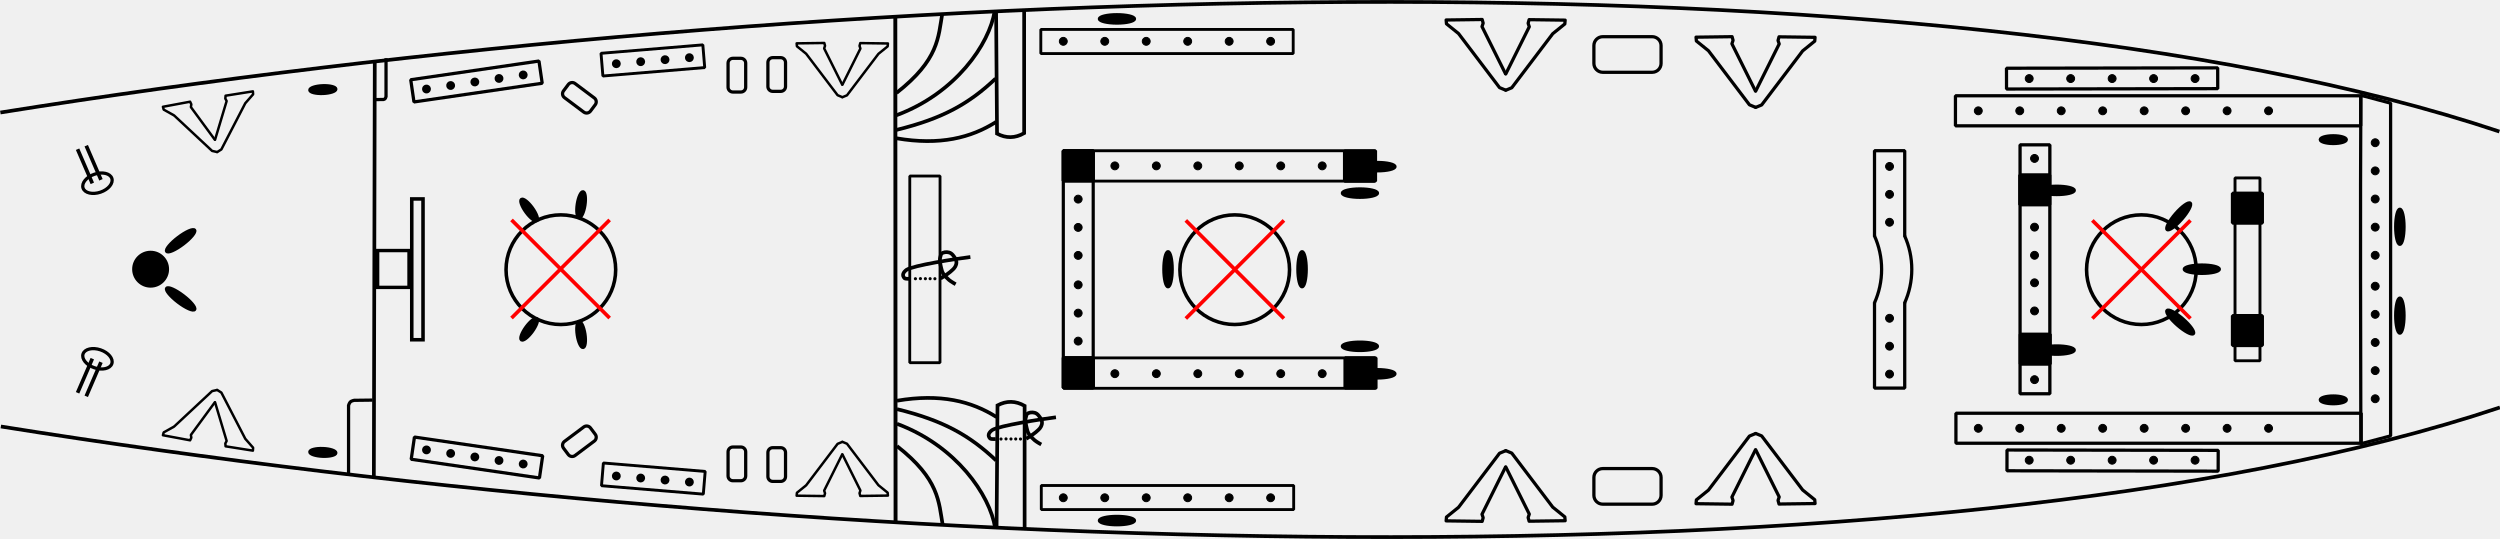
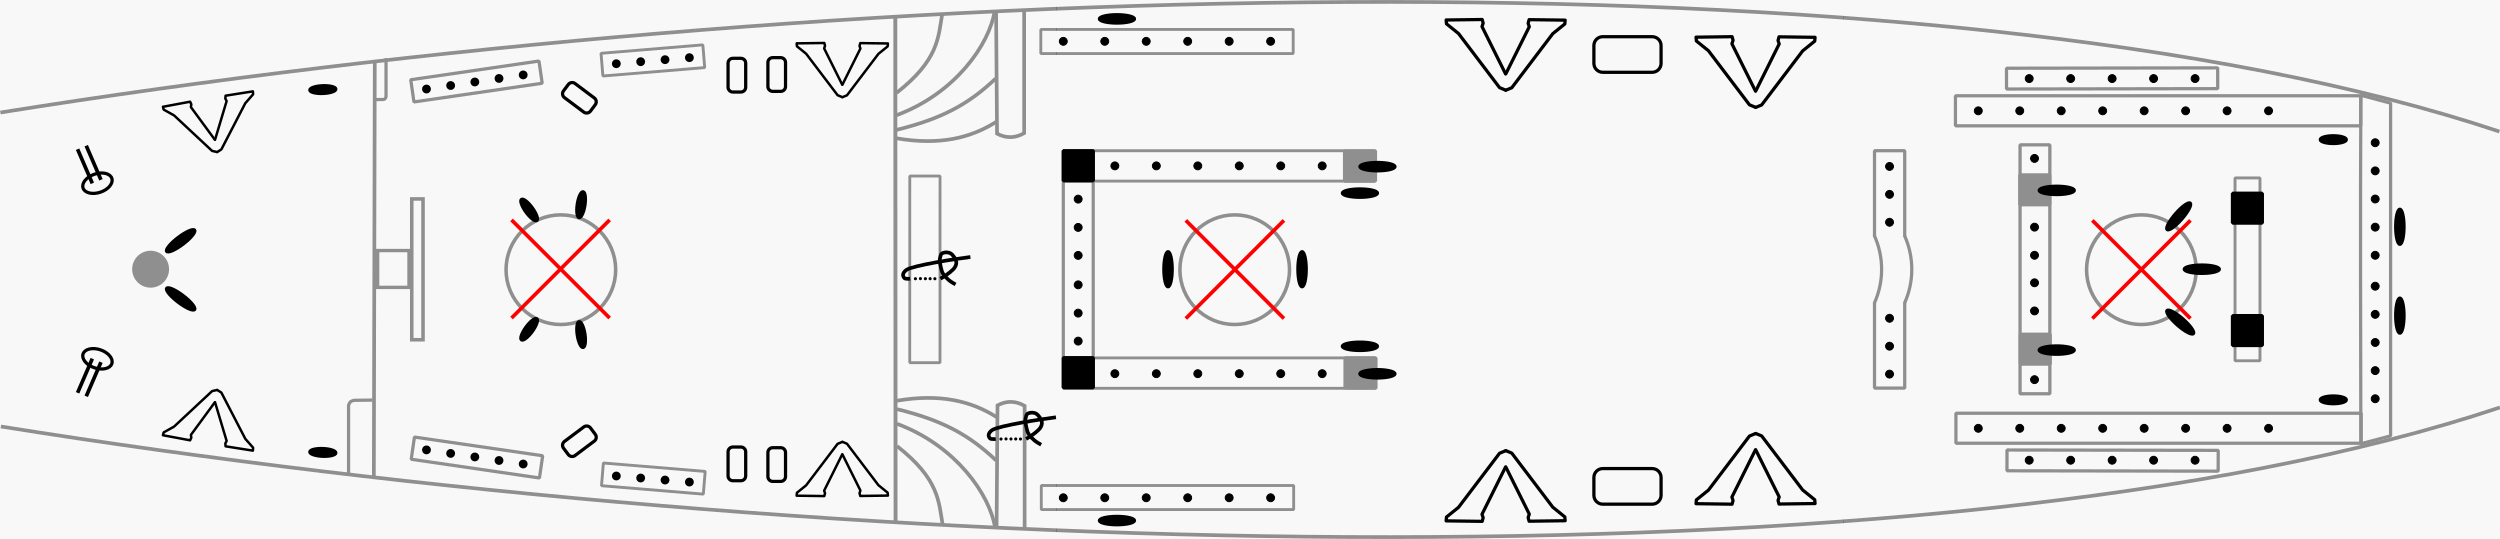
<svg xmlns="http://www.w3.org/2000/svg" xmlns:ns2="https://github.com/jolaf/rigging" xmlns:xlink="http://www.w3.org/1999/xlink" id="schemeImage" height="145.48" version="1.1" viewBox="0 0 675.218 145.48">
  <style type="text/css">/* */
.deckMask {
	fill: white;
	opacity: 0.75;
}
.mastMask {
	stroke: red;
	stroke-width: 1px;
}
.rightAnswer {
	filter: url(#filterRightAnswer);
}
.wrongAnswer {
	filter: url(#filterWrongAnswer);
}
.highlight {
	filter: url(#filterHighlight);
}
/* */</style>
  <defs>
    <filter id="filterRightAnswer" x="-50" y="-50" width="100" height="100">
      <feFlood flood-color="rgb(0,128,0)" result="flood" />
      <feComposite in="flood" in2="SourceGraphic" operator="in" result="mask" />
      <feMorphology in="mask" operator="dilate" radius="4" result="dilated" stdDeviation="6.6" />
      <feGaussianBlur in="dilated" radius="6" result="blurred" stdDeviation="3.3" />
      <feMerge>
        <feMergeNode in="blurred" />
        <feMergeNode in="SourceGraphic" />
      </feMerge>
    </filter>
    <filter id="filterWrongAnswer" x="-500" y="-500" width="1e3" height="1e3">
      <feFlood flood-color="rgb(255,0,0)" result="flood" />
      <feComposite in="flood" in2="SourceGraphic" operator="in" result="mask" />
      <feMorphology in="mask" operator="dilate" radius="4" result="dilated" stdDeviation="6.6" />
      <feGaussianBlur in="dilated" radius="6" result="blurred" stdDeviation="3.3" />
      <feMerge>
        <feMergeNode in="blurred" />
        <feMergeNode in="SourceGraphic" />
      </feMerge>
    </filter>
    <filter id="filterHighlight" x="-500" y="-500" width="1e3" height="1e3">
      <feFlood flood-color="rgb(255,204,0)" result="flood" />
      <feComposite in="flood" in2="SourceGraphic" operator="in" result="mask" />
      <feMorphology in="mask" operator="dilate" radius="4" result="dilated" stdDeviation="6.6" />
      <feGaussianBlur in="dilated" radius="6" result="blurred" stdDeviation="3.3" />
      <feMerge>
        <feMergeNode in="blurred" />
        <feMergeNode in="SourceGraphic" />
      </feMerge>
    </filter>
  </defs>
  <g id="drawing" transform="translate(-36.919 -367.63)">
    <path d="m137.89 496.36 0.249-112.22" style="fill:none;stroke-width:1px;stroke:#000" />
    <path d="m278.8 508.34-0.07-136.42" style="fill:none;stroke-width:1.056px;stroke:#000" />
    <path d="m682.59 395.49-8.036-2.125c-0.162 31.116-0.062 65.644 0 94.118l8.036-2.125v-89.868z" style="fill:none;stroke-miterlimit:0;stroke-width:.88;stroke:#000" />
    <path d="m141.18 383.35v10.38c-0.175 0.713-0.438 0.672-0.685 0.766l-2.225 0.035" style="fill:none;stroke-width:.88;stroke:#000" />
    <ellipse transform="translate(36.919 367.63)" cx="40.678" cy="72.707" rx="4.495" ry="4.495" style="fill-rule:evenodd;stroke-miterlimit:.3;stroke-width:.98;stroke:#000" />
    <rect x="138.91" y="435.3" width="8.482" height="9.949" style="fill-opacity:0;stroke-width:.921;stroke:#000" />
    <rect x="148.13" y="421.36" width="3.041" height="38.031" style="fill-opacity:0;stroke-width:.961;stroke:#000" />
    <path d="m290.81 415.17h-8.168c-4e-3 16.806-7e-3 33.613-0.011 50.419h8.168c4e-3 -16.806 7e-3 -33.613 0.011-50.419z" style="fill:none;stroke-miterlimit:0;stroke-width:.767;stroke:#000" />
    <path d="m332.18 472.39h-8.075v-64.019h8.075v64.019z" style="fill:none;stroke-miterlimit:0;stroke-width:.86;stroke:#000" />
    <path d="m543.2 431.44v-23.112h8.158v23.15" style="fill:none;stroke-miterlimit:0;stroke-width:.882;stroke:#000" />
    <path d="m551.29 431.23c1.304 2.876 1.979 5.997 1.979 9.164 0 3.167-0.675 6.288-1.979 9.164" style="fill:none;stroke-linejoin:round;stroke-miterlimit:0;stroke-width:.88;stroke:#000" />
    <g transform="matrix(1 0 0 -1 -1.333e-5 880.78)">
      <path d="m543.2 431.44v-23.112h8.158v23.15" style="fill:none;stroke-miterlimit:0;stroke-width:.882;stroke:#000" />
      <path d="m543.14 431.23c1.304 2.876 1.979 5.997 1.979 9.164 0 3.167-0.675 6.288-1.979 9.164" style="fill:none;stroke-linejoin:round;stroke-miterlimit:0;stroke-width:.88;stroke:#000" />
    </g>
    <rect transform="translate(3.5989e-6 4.8546e-5)" x="582.51" y="406.75" width="8.047" height="67.236" style="fill:none;stroke-miterlimit:0;stroke-width:.888;stroke:#000" />
    <circle transform="translate(36.919 367.63)" cx="578.36" cy="72.838" r="14.805" style="fill:none;stroke-miterlimit:0;stroke-width:.962;stroke:#000" />
    <rect transform="translate(36.919 367.63)" x="603.65" y="48.055" width="6.742" height="49.382" style="fill:none;stroke-miterlimit:0;stroke-width:.79;stroke:#000" />
    <path d="m131.06 495.74v-18.614c0.389-1.278 0.973-1.205 1.523-1.374l4.95-0.062" style="fill:none;stroke-width:.88;stroke:#000" />
    <circle cx="370.4" cy="440.47" r="14.805" style="fill:none;stroke-miterlimit:0;stroke-width:.962;stroke:#000" />
    <circle cx="188.4" cy="440.47" r="14.805" style="fill:none;stroke-miterlimit:0;stroke-width:.962;stroke:#000" />
    <g id="portDrawing">
      <path d="m37.019 398.02c222.98-35.656 522.98-45.656 674.96 5.143" style="fill:none;stroke-width:1px;stroke:#000" />
      <path d="m305.95 370.64 0.253 33.082c2.441 1.306 4.882 1.261 7.324-0.126v-33.335" style="fill:none;stroke-width:1px;stroke:#000" />
      <path d="m279.05 392.73c11.483-8.995 11.262-15.064 12.374-21.466" style="fill:none;stroke-width:1px;stroke:#000" />
      <path d="m279.05 398.75c16.006-5.946 25.097-19.221 26.516-28.111" style="fill:none;stroke-width:1px;stroke:#000" />
      <path d="m279.05 402.71c12.562-3.067 19.688-7.145 26.769-13.858" style="fill:none;stroke-width:1px;stroke:#000" />
      <path d="m279.05 404.98c11.722 2.006 20.149-0.133 26.895-4.419" style="fill:none;stroke-width:1px;stroke:#000" />
      <rect x="565.06" y="393.5" width="109.46" height="8.108" style="fill:none;stroke-miterlimit:0;stroke-width:.88;stroke:#000" />
      <rect transform="matrix(1 -.0017331 .0020791 1 0 0)" x="578.04" y="387.06" width="57.042" height="5.615" style="fill:none;stroke-linecap:round;stroke-miterlimit:0;stroke-width:.88;stroke:#000" />
      <rect x="324.1" y="408.34" width="84.366" height="8.21" style="fill:none;stroke-miterlimit:0;stroke-width:.777;stroke:#000" />
      <rect x="318.03" y="375.58" width="68.166" height="6.51" style="fill:none;stroke-miterlimit:0;stroke-width:.777;stroke:#000" />
      <rect transform="rotate(-4.7351)" x="167.03" y="397.17" width="27.593" height="6.154" style="fill:none;stroke-miterlimit:0;stroke-width:.787;stroke:#000" />
      <rect transform="rotate(-8.2973)" x="90.144" y="406.43" width="35" height="6.061" style="fill:none;stroke-miterlimit:0;stroke-width:.88;stroke:#000" />
      <rect x="582.48" y="414.9" width="8.012" height="8.012" style="fill-rule:evenodd;stroke-miterlimit:0;stroke-width:.937;stroke:#000" />
      <rect x="400.07" y="408.43" width="8.109" height="8.109" style="fill-rule:evenodd;stroke-miterlimit:0;stroke-width:.88;stroke:#000" />
    </g>
    <use id="starboardDrawing" transform="matrix(1 0 0 -1 .12944 880.84)" width="100%" height="100%" xlink:href="#portDrawing" />
  </g>
-   <g style="display:none">
-     <g id="deckMasks" style="opacity:.75">
-       <rect class="deckMask" x="497.98" y="-.008" width="177.48" height="145.84" style="fill:#fff;opacity:.75" ns2:deck="fore" />
-       <rect class="deckMask" x="285.32" y="-.008" width="212.66" height="145.84" style="fill:#fff;opacity:.75" ns2:deck="main" />
-       <rect class="deckMask" x="0" y="-.008" width="285.32" height="145.84" style="fill:#fff;opacity:.75" ns2:deck="stern" />
-     </g>
+   <g id="deckMasks" style="opacity:.75">
+     <rect class="deckMask" x="497.98" y="-.008" width="177.48" height="145.84" style="fill:#fff;opacity:.75" ns2:deck="fore" />
+     <rect class="deckMask" x="285.32" y="-.008" width="212.66" height="145.84" style="fill:#fff;opacity:.75" ns2:deck="main" />
+     <rect class="deckMask" x="0" y="-.008" width="285.32" height="145.84" style="fill:#fff;opacity:.75" ns2:deck="stern" />
  </g>
  <g id="mastMasks" transform="translate(2.1603)">
    <g class="mastMask" transform="rotate(-45 576.86 75.13)" style="stroke-width:1px;stroke:#f00" ns2:mast="fore">
      <path d="m578.06 54.263v37.477z" />
      <path d="m596.8 73.001h-37.477z" />
    </g>
    <g class="mastMask" transform="rotate(-45 454.44 370.68)" style="stroke-width:1px;stroke:#f00" ns2:mast="main">
      <path d="m578.06 54.263v37.477z" />
      <path d="m596.8 73.001h-37.477z" />
    </g>
    <g class="mastMask" transform="rotate(-45 363.23 590.45)" style="stroke:#f00" ns2:mast="mizzen">
      <path d="m578.06 54.263v37.477z" />
      <path d="m596.8 73.001h-37.477z" />
    </g>
  </g>
  <g id="points" transform="translate(.020296 -7.1416e-6)">
    <g ns2:deck="fore" ns2:rail="behindFront" ns2:side="port">
      <ellipse transform="translate(-36.94 -367.63)" cx="685.09" cy="428.88" rx="1.126" ry="4.735" style="fill-rule:evenodd;stroke-linecap:round;stroke-linejoin:round;stroke-width:.88;stroke:#000" />
    </g>
    <g ns2:deck="fore" ns2:rail="frontRail" ns2:side="port">
      <circle transform="translate(-36.94 -367.63)" cx="678.43" cy="406.18" r="1.067" style="fill-rule:evenodd;stroke-miterlimit:2.9;stroke-width:.266;stroke:#000" />
      <circle transform="translate(-36.94 -367.63)" cx="678.43" cy="413.78" r="1.067" style="fill-rule:evenodd;stroke-miterlimit:2.9;stroke-width:.266;stroke:#000" />
      <circle transform="translate(-36.94 -367.63)" cx="678.43" cy="421.38" r="1.067" style="fill-rule:evenodd;stroke-miterlimit:2.9;stroke-width:.266;stroke:#000" />
      <circle transform="translate(-36.94 -367.63)" cx="678.43" cy="428.98" r="1.067" style="fill-rule:evenodd;stroke-miterlimit:2.9;stroke-width:.266;stroke:#000" />
      <circle transform="translate(-36.94 -367.63)" cx="678.43" cy="436.58" r="1.067" style="fill-rule:evenodd;stroke-miterlimit:2.9;stroke-width:.266;stroke:#000" />
    </g>
    <g transform="translate(0,-2)" ns2:deck="fore" ns2:rail="atMastSide" ns2:side="port">
      <ellipse transform="rotate(41.161 471.07 -233)" cx="752.55" cy="-89.318" rx="1.126" ry="4.735" style="fill-rule:evenodd;stroke-linecap:round;stroke-linejoin:round;stroke-width:.88;stroke:#000" />
    </g>
    <g ns2:deck="fore" ns2:rail="frontFists" ns2:side="port">
      <rect transform="translate(-36.94 -367.63)" x="639.91" y="419.85" width="8.012" height="8.012" style="fill-rule:evenodd;stroke-miterlimit:0;stroke-width:.937;stroke:#000" />
    </g>
    <g ns2:deck="fore" ns2:rail="sideRail" ns2:side="port">
      <circle transform="translate(-36.94 -367.63)" cx="571.23" cy="397.56" r="1.067" style="fill-rule:evenodd;stroke-miterlimit:2.9;stroke-width:.266;stroke:#000" />
      <circle transform="translate(-36.94 -367.63)" cx="582.43" cy="397.56" r="1.067" style="fill-rule:evenodd;stroke-miterlimit:2.9;stroke-width:.266;stroke:#000" />
      <circle transform="translate(-36.94 -367.63)" cx="593.63" cy="397.56" r="1.067" style="fill-rule:evenodd;stroke-miterlimit:2.9;stroke-width:.266;stroke:#000" />
      <circle transform="translate(-36.94 -367.63)" cx="604.83" cy="397.56" r="1.067" style="fill-rule:evenodd;stroke-miterlimit:2.9;stroke-width:.266;stroke:#000" />
      <circle transform="translate(-36.94 -367.63)" cx="616.03" cy="397.56" r="1.067" style="fill-rule:evenodd;stroke-miterlimit:2.9;stroke-width:.266;stroke:#000" />
      <circle transform="translate(-36.94 -367.63)" cx="627.23" cy="397.56" r="1.067" style="fill-rule:evenodd;stroke-miterlimit:2.9;stroke-width:.266;stroke:#000" />
      <circle transform="translate(-36.94 -367.63)" cx="638.43" cy="397.56" r="1.067" style="fill-rule:evenodd;stroke-miterlimit:2.9;stroke-width:.266;stroke:#000" />
      <circle transform="translate(-36.94 -367.63)" cx="649.63" cy="397.56" r="1.067" style="fill-rule:evenodd;stroke-miterlimit:2.9;stroke-width:.266;stroke:#000" />
    </g>
    <g transform="translate(-36.94 -367.63)" ns2:deck="fore" ns2:rail="shroudsRail" ns2:side="port">
      <circle cx="584.98" cy="388.85" r="1.067" style="fill-rule:evenodd;stroke-miterlimit:2.9;stroke-width:.266;stroke:#000" />
      <circle cx="596.18" cy="388.85" r="1.067" style="fill-rule:evenodd;stroke-miterlimit:2.9;stroke-width:.266;stroke:#000" />
      <circle cx="607.38" cy="388.85" r="1.067" style="fill-rule:evenodd;stroke-miterlimit:2.9;stroke-width:.266;stroke:#000" />
      <circle cx="618.58" cy="388.85" r="1.067" style="fill-rule:evenodd;stroke-miterlimit:2.9;stroke-width:.266;stroke:#000" />
      <circle cx="629.78" cy="388.85" r="1.067" style="fill-rule:evenodd;stroke-miterlimit:2.9;stroke-width:.266;stroke:#000" />
    </g>
    <g ns2:deck="fore" ns2:rail="behindMastRail" ns2:side="port">
      <circle transform="translate(-36.94 -367.63)" cx="586.42" cy="436.58" r="1.067" style="fill-rule:evenodd;stroke-miterlimit:2.9;stroke-width:.266;stroke:#000" />
      <circle transform="translate(-36.94 -367.63)" cx="586.42" cy="428.98" r="1.067" style="fill-rule:evenodd;stroke-miterlimit:2.9;stroke-width:.266;stroke:#000" />
      <circle transform="translate(-36.94 -367.63)" cx="586.42" cy="410.42" r="1.067" style="fill-rule:evenodd;stroke-miterlimit:2.9;stroke-width:.266;stroke:#000" />
    </g>
    <g ns2:deck="fore" ns2:rail="backPillars" ns2:side="port">
      <ellipse transform="rotate(90 165.35 -202.28)" cx="419.05" cy="-592.41" rx="1.126" ry="4.735" style="fill-rule:evenodd;stroke-linecap:round;stroke-linejoin:round;stroke-width:.88;stroke:#000" />
    </g>
    <g ns2:deck="fore" ns2:rail="backRail" ns2:side="port">
      <circle cx="510.32" cy="44.952" r="1.067" style="fill-rule:evenodd;stroke-miterlimit:2.9;stroke-width:.266;stroke:#000" />
      <circle cx="510.32" cy="52.492" r="1.067" style="fill-rule:evenodd;stroke-miterlimit:2.9;stroke-width:.266;stroke:#000" />
      <circle cx="510.32" cy="60.032" r="1.067" style="fill-rule:evenodd;stroke-miterlimit:2.9;stroke-width:.266;stroke:#000" />
    </g>
    <g ns2:deck="main" ns2:rail="bulwark" ns2:side="port">
      <g transform="translate(-36.404 -370.67)">
        <path d="m510.58 395.26 6.339-12.723-0.312-0.938 0.268-0.982 9.732 0.134-0.089 1.027-3.259 2.634-11.071 14.598-1.607 0.67" style="fill:none;stroke-linecap:round;stroke-linejoin:round;stroke-width:.88;stroke:#000" />
        <path d="m510.49 395.22-6.339-12.723 0.312-0.938-0.268-0.982-9.732 0.134 0.089 1.027 3.259 2.634 11.071 14.598 1.607 0.67" style="fill:none;stroke-linecap:round;stroke-linejoin:round;stroke-width:.88;stroke:#000" />
      </g>
      <g transform="translate(-103.9 -375.31)">
        <path d="m510.58 395.26 6.339-12.723-0.312-0.938 0.268-0.982 9.732 0.134-0.089 1.027-3.259 2.634-11.071 14.598-1.607 0.67" style="fill:none;stroke-linecap:round;stroke-linejoin:round;stroke-width:.88;stroke:#000" />
        <path d="m510.49 395.22-6.339-12.723 0.312-0.938-0.268-0.982-9.732 0.134 0.089 1.027 3.259 2.634 11.071 14.598 1.607 0.67" style="fill:none;stroke-linecap:round;stroke-linejoin:round;stroke-width:.88;stroke:#000" />
      </g>
      <rect transform="translate(-36.94 -367.63)" x="467.41" y="377.54" width="18.143" height="9.613" rx="2.4" style="fill:none;stroke-linecap:round;stroke-linejoin:round;stroke-width:.88;stroke:#000" />
    </g>
    <g ns2:deck="main" ns2:rail="aboveRail" ns2:side="port">
      <ellipse transform="rotate(90 165.35 -202.28)" cx="372.73" cy="-338.58" rx="1.126" ry="4.735" style="fill-rule:evenodd;stroke-linecap:round;stroke-linejoin:round;stroke-width:.88;stroke:#000" />
    </g>
    <g ns2:deck="main" ns2:rail="sideRail" ns2:side="port">
      <circle transform="translate(-36.94 -367.63)" cx="324.1" cy="378.79" r="1.067" style="fill-rule:evenodd;stroke-miterlimit:2.9;stroke-width:.266;stroke:#000" />
      <circle transform="translate(-36.94 -367.63)" cx="335.3" cy="378.79" r="1.067" style="fill-rule:evenodd;stroke-miterlimit:2.9;stroke-width:.266;stroke:#000" />
      <circle transform="translate(-36.94 -367.63)" cx="346.5" cy="378.79" r="1.067" style="fill-rule:evenodd;stroke-miterlimit:2.9;stroke-width:.266;stroke:#000" />
      <circle transform="translate(-36.94 -367.63)" cx="357.7" cy="378.79" r="1.067" style="fill-rule:evenodd;stroke-miterlimit:2.9;stroke-width:.266;stroke:#000" />
      <circle transform="translate(-36.94 -367.63)" cx="368.9" cy="378.79" r="1.067" style="fill-rule:evenodd;stroke-miterlimit:2.9;stroke-width:.266;stroke:#000" />
      <circle transform="translate(-36.94 -367.63)" cx="380.1" cy="378.79" r="1.067" style="fill-rule:evenodd;stroke-miterlimit:2.9;stroke-width:.266;stroke:#000" />
    </g>
    <g ns2:deck="main" ns2:rail="backFists" ns2:side="port">
      <rect transform="translate(-36.94 -367.63)" x="324.1" y="408.34" width="8.109" height="8.109" style="fill-rule:evenodd;stroke-miterlimit:0;stroke-width:.88;stroke:#000" />
    </g>
    <g ns2:deck="main" ns2:rail="frontPillars" ns2:side="port">
      <ellipse transform="rotate(90 165.35 -202.28)" cx="412.64" cy="-408.94" rx="1.126" ry="4.735" style="fill-rule:evenodd;stroke-linecap:round;stroke-linejoin:round;stroke-width:.88;stroke:#000" />
    </g>
    <g ns2:deck="main" ns2:rail="sideMastRail" ns2:side="port">
      <circle transform="translate(-36.94 -367.63)" cx="338.03" cy="412.43" r="1.067" style="fill-rule:evenodd;stroke-miterlimit:2.9;stroke-width:.266;stroke:#000" />
      <circle transform="translate(-36.94 -367.63)" cx="349.23" cy="412.43" r="1.067" style="fill-rule:evenodd;stroke-miterlimit:2.9;stroke-width:.266;stroke:#000" />
      <circle transform="translate(-36.94 -367.63)" cx="360.43" cy="412.43" r="1.067" style="fill-rule:evenodd;stroke-miterlimit:2.9;stroke-width:.266;stroke:#000" />
      <circle transform="translate(-36.94 -367.63)" cx="371.63" cy="412.43" r="1.067" style="fill-rule:evenodd;stroke-miterlimit:2.9;stroke-width:.266;stroke:#000" />
      <circle transform="translate(-36.94 -367.63)" cx="382.83" cy="412.43" r="1.067" style="fill-rule:evenodd;stroke-miterlimit:2.9;stroke-width:.266;stroke:#000" />
      <circle transform="translate(-36.94 -367.63)" cx="394.03" cy="412.43" r="1.067" style="fill-rule:evenodd;stroke-miterlimit:2.9;stroke-width:.266;stroke:#000" />
    </g>
    <g ns2:deck="main" ns2:rail="onDeckFront" ns2:side="port">
      <ellipse transform="rotate(90 165.35 -202.28)" cx="419.79" cy="-404.21" rx="1.126" ry="4.735" style="fill-rule:evenodd;stroke-linecap:round;stroke-linejoin:round;stroke-width:.88;stroke:#000" />
    </g>
    <g ns2:deck="main" ns2:rail="behindMastRail" ns2:side="port">
      <circle transform="translate(-36.94 -367.63)" cx="328.12" cy="436.61" r="1.067" style="fill-rule:evenodd;stroke-miterlimit:2.9;stroke-width:.266;stroke:#000" />
      <circle transform="translate(-36.94 -367.63)" cx="328.12" cy="429.05" r="1.067" style="fill-rule:evenodd;stroke-miterlimit:2.9;stroke-width:.266;stroke:#000" />
      <circle transform="translate(-36.94 -367.63)" cx="328.12" cy="421.41" r="1.067" style="fill-rule:evenodd;stroke-miterlimit:2.9;stroke-width:.266;stroke:#000" />
    </g>
    <g transform="translate(-36.624 -385.82)" ns2:deck="stern" ns2:rail="atFront" ns2:side="center">
      <g transform="translate(-.031567 .063135)">
        <circle cx="283.88" cy="461.04" r=".426" style="fill-rule:evenodd;stroke-miterlimit:0;stroke-width:0" />
        <circle cx="285.23" cy="461.01" r=".426" style="fill-rule:evenodd;stroke-miterlimit:0;stroke-width:0" />
        <circle cx="286.57" cy="461.03" r=".426" style="fill-rule:evenodd;stroke-miterlimit:0;stroke-width:0" />
        <circle cx="287.85" cy="461.03" r=".426" style="fill-rule:evenodd;stroke-miterlimit:0;stroke-width:0" />
        <circle cx="289.14" cy="461.04" r=".426" style="fill-rule:evenodd;stroke-miterlimit:0;stroke-width:0" />
        <path d="m298.72 455.17c-3.993 0.489-15.46 2.284-17.267 3.472-0.874 0.684-1.281 1.456-0.505 2.273 0.295 0.218 1.515 0.126 1.515 0.126" style="fill:none;stroke-width:1px;stroke:#000" />
-       </g>
-       <path d="m290.64 461.04s1.792-1.092 2.588-1.768c0.499-0.424 1.088-0.913 1.357-1.421s0.393-0.888 0.316-1.452c-0.077-0.564-0.8-1.72-1.438-2.147-0.638-0.427-1.581-0.414-2.192-0.158-0.612 0.256-0.566 0.713-0.758 1.357s0.115 1.993 0.284 2.715 0.251 1.043 0.6 1.61 0.988 1.204 1.547 1.673 1.768 1.136 1.768 1.136" style="fill:none;stroke-width:1px;stroke:#000" />
+         <path d="m290.64 461.04s1.792-1.092 2.588-1.768c0.499-0.424 1.088-0.913 1.357-1.421s0.393-0.888 0.316-1.452c-0.077-0.564-0.8-1.72-1.438-2.147-0.638-0.427-1.581-0.414-2.192-0.158-0.612 0.256-0.566 0.713-0.758 1.357s0.115 1.993 0.284 2.715 0.251 1.043 0.6 1.61 0.988 1.204 1.547 1.673 1.768 1.136 1.768 1.136" style="fill:none;stroke-width:1px;stroke:#000" />
+       </g>
    </g>
    <g ns2:deck="stern" ns2:rail="sideRail" ns2:side="port">
      <circle transform="rotate(-4.7351 -4464.3 262.91)" cx="170.92" cy="400.31" r=".759" style="fill-rule:evenodd;stroke-miterlimit:0;stroke-width:.882;stroke:#000" />
      <circle transform="rotate(-4.7351 -4464.3 262.91)" cx="177.52" cy="400.31" r=".759" style="fill-rule:evenodd;stroke-miterlimit:0;stroke-width:.882;stroke:#000" />
      <circle transform="rotate(-4.7351 -4464.3 262.91)" cx="184.12" cy="400.31" r=".759" style="fill-rule:evenodd;stroke-miterlimit:0;stroke-width:.882;stroke:#000" />
      <circle transform="rotate(-4.7351 -4464.3 262.91)" cx="190.72" cy="400.31" r=".759" style="fill-rule:evenodd;stroke-miterlimit:0;stroke-width:.882;stroke:#000" />
    </g>
    <g ns2:deck="stern" ns2:rail="shroudsRail" ns2:side="port">
      <circle transform="rotate(-8.2973 -2552.6 70.82)" cx="93.994" cy="409.52" r=".759" style="fill-rule:evenodd;stroke-miterlimit:0;stroke-width:.882;stroke:#000" />
      <circle transform="rotate(-8.2973 -2552.6 70.82)" cx="100.59" cy="409.52" r=".759" style="fill-rule:evenodd;stroke-miterlimit:0;stroke-width:.882;stroke:#000" />
      <circle transform="rotate(-8.2973 -2552.6 70.82)" cx="107.19" cy="409.52" r=".759" style="fill-rule:evenodd;stroke-miterlimit:0;stroke-width:.882;stroke:#000" />
      <circle transform="rotate(-8.2973 -2552.6 70.82)" cx="113.79" cy="409.52" r=".759" style="fill-rule:evenodd;stroke-miterlimit:0;stroke-width:.882;stroke:#000" />
      <circle transform="rotate(-8.2973 -2552.6 70.82)" cx="120.39" cy="409.52" r=".759" style="fill-rule:evenodd;stroke-miterlimit:0;stroke-width:.882;stroke:#000" />
    </g>
    <g ns2:deck="stern" ns2:rail="bulwark" ns2:side="port">
      <g transform="matrix(.76688 0 0 .76688 -164.05 -280.25)">
        <path d="m510.58 395.26 6.339-12.723-0.312-0.938 0.268-0.982 9.732 0.134-0.089 1.027-3.259 2.634-11.071 14.598-1.607 0.67" style="fill:none;stroke-linecap:round;stroke-linejoin:round;stroke-width:.88;stroke:#000" />
        <path d="m510.49 395.22-6.339-12.723 0.312-0.938-0.268-0.982-9.732 0.134 0.089 1.027 3.259 2.634 11.071 14.598 1.607 0.67" style="fill:none;stroke-linecap:round;stroke-linejoin:round;stroke-width:.88;stroke:#000" />
      </g>
      <rect transform="translate(-36.94 -367.63)" x="244.32" y="383.2" width="4.761" height="9.104" rx="1.3" style="fill:none;stroke-miterlimit:.3;stroke-width:.88;stroke:#000" />
      <rect transform="translate(-36.94 -367.63)" x="233.56" y="383.38" width="4.761" height="9.104" rx="1.3" style="fill:none;stroke-miterlimit:.3;stroke-width:.88;stroke:#000" />
      <rect transform="rotate(-53.144 -385.99 -146.89)" x="-201.67" y="386.55" width="4.761" height="9.104" rx="1.3" style="fill:none;stroke-miterlimit:.3;stroke-width:.88;stroke:#000" />
    </g>
    <g transform="translate(5.8397 -2.6413)" ns2:deck="stern" ns2:rail="atMast" ns2:side="port">
      <ellipse transform="rotate(8.7813)" cx="158.16" cy="34.175" rx="1.045" ry="3.527" style="fill-rule:evenodd;stroke-miterlimit:0;stroke-width:.88;stroke:#000" />
      <ellipse transform="rotate(-36.151)" cx="75.654" cy="128.77" rx="1.045" ry="3.527" style="fill-rule:evenodd;stroke-miterlimit:0;stroke-width:.88;stroke:#000" />
    </g>
    <g ns2:deck="stern" ns2:rail="poopBulwark" ns2:side="port">
      <g transform="matrix(.7557 -.13049 .13049 .7557 -379.36 -194.34)">
        <path d="m510.58 395.26 6.339-12.723-0.312-0.938 0.268-0.982 9.732 0.134-0.089 1.027-3.259 2.634-11.071 14.598-1.607 0.67" style="fill:none;stroke-linecap:round;stroke-linejoin:round;stroke-width:.88;stroke:#000" />
        <path d="m510.49 395.22-6.339-12.723 0.312-0.938-0.268-0.982-9.732 0.134 0.089 1.027 3.259 2.634 11.071 14.598 1.607 0.67" style="fill:none;stroke-linecap:round;stroke-linejoin:round;stroke-width:.88;stroke:#000" />
      </g>
      <g transform="translate(-1.75 -4.75)">
        <ellipse transform="rotate(-18.749 -1131.9 -71.94)" cx="-74.057" cy="420.37" rx="4.104" ry="2.557" style="fill:none;stroke-miterlimit:.3;stroke-width:.88;stroke:#000" />
        <path transform="translate(-36.94 -367.63)" d="m61.959 411.73 3.978 9.218" style="fill:none;stroke-width:1px;stroke:#000" />
        <path transform="translate(-36.94 -367.63)" d="m59.623 412.68 3.978 9.218" style="fill:none;stroke-width:1px;stroke:#000" />
      </g>
      <ellipse transform="rotate(87.793)" cx="27.538" cy="-86.175" rx="1.045" ry="3.527" style="fill-rule:evenodd;stroke-miterlimit:0;stroke-width:.88;stroke:#000" />
    </g>
    <g transform="translate(-36.939 -264.55)" ns2:deck="fore" ns2:rail="shroudsRail" ns2:side="starboard">
      <circle cx="584.98" cy="388.85" r="1.067" style="fill-rule:evenodd;stroke-miterlimit:2.9;stroke-width:.266;stroke:#000" />
      <circle cx="596.18" cy="388.85" r="1.067" style="fill-rule:evenodd;stroke-miterlimit:2.9;stroke-width:.266;stroke:#000" />
      <circle cx="607.38" cy="388.85" r="1.067" style="fill-rule:evenodd;stroke-miterlimit:2.9;stroke-width:.266;stroke:#000" />
      <circle cx="618.58" cy="388.85" r="1.067" style="fill-rule:evenodd;stroke-miterlimit:2.9;stroke-width:.266;stroke:#000" />
      <circle cx="629.78" cy="388.85" r="1.067" style="fill-rule:evenodd;stroke-miterlimit:2.9;stroke-width:.266;stroke:#000" />
    </g>
    <g transform="translate(.00034263 85.75)" ns2:deck="fore" ns2:rail="sideRail" ns2:side="starboard">
      <circle transform="translate(-36.94 -367.63)" cx="571.23" cy="397.56" r="1.067" style="fill-rule:evenodd;stroke-miterlimit:2.9;stroke-width:.266;stroke:#000" />
      <circle transform="translate(-36.94 -367.63)" cx="582.43" cy="397.56" r="1.067" style="fill-rule:evenodd;stroke-miterlimit:2.9;stroke-width:.266;stroke:#000" />
      <circle transform="translate(-36.94 -367.63)" cx="593.63" cy="397.56" r="1.067" style="fill-rule:evenodd;stroke-miterlimit:2.9;stroke-width:.266;stroke:#000" />
      <circle transform="translate(-36.94 -367.63)" cx="604.83" cy="397.56" r="1.067" style="fill-rule:evenodd;stroke-miterlimit:2.9;stroke-width:.266;stroke:#000" />
      <circle transform="translate(-36.94 -367.63)" cx="616.03" cy="397.56" r="1.067" style="fill-rule:evenodd;stroke-miterlimit:2.9;stroke-width:.266;stroke:#000" />
      <circle transform="translate(-36.94 -367.63)" cx="627.23" cy="397.56" r="1.067" style="fill-rule:evenodd;stroke-miterlimit:2.9;stroke-width:.266;stroke:#000" />
      <circle transform="translate(-36.94 -367.63)" cx="638.43" cy="397.56" r="1.067" style="fill-rule:evenodd;stroke-miterlimit:2.9;stroke-width:.266;stroke:#000" />
      <circle transform="translate(-36.94 -367.63)" cx="649.63" cy="397.56" r="1.067" style="fill-rule:evenodd;stroke-miterlimit:2.9;stroke-width:.266;stroke:#000" />
    </g>
    <g transform="translate(.00031977 38.75)" ns2:deck="fore" ns2:rail="frontRail" ns2:side="starboard">
      <circle transform="translate(-36.94 -367.63)" cx="678.43" cy="406.18" r="1.067" style="fill-rule:evenodd;stroke-miterlimit:2.9;stroke-width:.266;stroke:#000" />
      <circle transform="translate(-36.94 -367.63)" cx="678.43" cy="413.78" r="1.067" style="fill-rule:evenodd;stroke-miterlimit:2.9;stroke-width:.266;stroke:#000" />
      <circle transform="translate(-36.94 -367.63)" cx="678.43" cy="421.38" r="1.067" style="fill-rule:evenodd;stroke-miterlimit:2.9;stroke-width:.266;stroke:#000" />
      <circle transform="translate(-36.94 -367.63)" cx="678.43" cy="428.98" r="1.067" style="fill-rule:evenodd;stroke-miterlimit:2.9;stroke-width:.266;stroke:#000" />
      <circle transform="translate(-36.94 -367.63)" cx="678.43" cy="436.58" r="1.067" style="fill-rule:evenodd;stroke-miterlimit:2.9;stroke-width:.266;stroke:#000" />
    </g>
    <g ns2:deck="fore" ns2:rail="behindFront" ns2:side="starboard">
      <ellipse cx="648.15" cy="85.246" rx="1.126" ry="4.735" style="fill-rule:evenodd;stroke-linecap:round;stroke-linejoin:round;stroke-width:.88;stroke:#000" />
    </g>
    <g ns2:deck="fore" ns2:rail="frontFists" ns2:side="starboard">
      <rect x="602.97" y="85.275" width="8.012" height="8.012" style="fill-rule:evenodd;stroke-miterlimit:0;stroke-width:.937;stroke:#000" />
    </g>
    <g ns2:deck="fore" ns2:rail="atMastFront" ns2:side="center">
      <ellipse transform="rotate(90)" cx="72.709" cy="-594.66" rx="1.126" ry="4.735" style="fill-rule:evenodd;stroke-linecap:round;stroke-linejoin:round;stroke-width:.88;stroke:#000" />
    </g>
    <g transform="translate(0,2)" ns2:deck="fore" ns2:rail="atMastSide" ns2:side="starboard">
      <ellipse transform="rotate(131.16)" cx="-323.56" cy="-499.25" rx="1.126" ry="4.735" style="fill-rule:evenodd;stroke-linecap:round;stroke-linejoin:round;stroke-width:.88;stroke:#000" />
    </g>
    <g transform="matrix(1 0 0 -1 .000342 145.33)" ns2:deck="fore" ns2:rail="behindMastRail" ns2:side="starboard">
      <circle transform="translate(-36.94 -367.63)" cx="586.42" cy="436.58" r="1.067" style="fill-rule:evenodd;stroke-miterlimit:2.9;stroke-width:.266;stroke:#000" />
      <circle transform="translate(-36.94 -367.63)" cx="586.42" cy="428.98" r="1.067" style="fill-rule:evenodd;stroke-miterlimit:2.9;stroke-width:.266;stroke:#000" />
      <circle transform="translate(-36.94 -367.63)" cx="586.42" cy="410.42" r="1.067" style="fill-rule:evenodd;stroke-miterlimit:2.9;stroke-width:.266;stroke:#000" />
    </g>
    <g ns2:deck="fore" ns2:rail="backPillars" ns2:side="starboard">
      <ellipse transform="rotate(90)" cx="94.558" cy="-555.47" rx="1.126" ry="4.735" style="fill-rule:evenodd;stroke-linecap:round;stroke-linejoin:round;stroke-width:.88;stroke:#000" />
    </g>
    <g transform="translate(0 41.012)" ns2:deck="fore" ns2:rail="backRail" ns2:side="starboard">
      <circle transform="translate(-36.94 -367.63)" cx="547.26" cy="412.58" r="1.067" style="fill-rule:evenodd;stroke-miterlimit:2.9;stroke-width:.266;stroke:#000" />
      <circle transform="translate(-36.94 -367.63)" cx="547.26" cy="420.12" r="1.067" style="fill-rule:evenodd;stroke-miterlimit:2.9;stroke-width:.266;stroke:#000" />
      <circle transform="translate(-36.94 -367.63)" cx="547.26" cy="427.66" r="1.067" style="fill-rule:evenodd;stroke-miterlimit:2.9;stroke-width:.266;stroke:#000" />
    </g>
    <g transform="matrix(1 0 0 -1 .0001061 146.08)" ns2:deck="main" ns2:rail="bulwark" ns2:side="starboard">
      <g transform="translate(-36.404 -370.67)">
        <path d="m510.58 395.26 6.339-12.723-0.312-0.938 0.268-0.982 9.732 0.134-0.089 1.027-3.259 2.634-11.071 14.598-1.607 0.67" style="fill:none;stroke-linecap:round;stroke-linejoin:round;stroke-width:.88;stroke:#000" />
        <path d="m510.49 395.22-6.339-12.723 0.312-0.938-0.268-0.982-9.732 0.134 0.089 1.027 3.259 2.634 11.071 14.598 1.607 0.67" style="fill:none;stroke-linecap:round;stroke-linejoin:round;stroke-width:.88;stroke:#000" />
      </g>
      <g transform="translate(-103.9 -375.31)">
        <path d="m510.58 395.26 6.339-12.723-0.312-0.938 0.268-0.982 9.732 0.134-0.089 1.027-3.259 2.634-11.071 14.598-1.607 0.67" style="fill:none;stroke-linecap:round;stroke-linejoin:round;stroke-width:.88;stroke:#000" />
        <path d="m510.49 395.22-6.339-12.723 0.312-0.938-0.268-0.982-9.732 0.134 0.089 1.027 3.259 2.634 11.071 14.598 1.607 0.67" style="fill:none;stroke-linecap:round;stroke-linejoin:round;stroke-width:.88;stroke:#000" />
      </g>
      <rect transform="translate(-36.94 -367.63)" x="467.41" y="377.54" width="18.143" height="9.613" rx="2.4" style="fill:none;stroke-linecap:round;stroke-linejoin:round;stroke-width:.88;stroke:#000" />
    </g>
    <g transform="translate(.00028754 123.28)" ns2:deck="main" ns2:rail="sideRail" ns2:side="starboard">
      <circle transform="translate(-36.94 -367.63)" cx="324.1" cy="378.79" r="1.067" style="fill-rule:evenodd;stroke-miterlimit:2.9;stroke-width:.266;stroke:#000" />
      <circle transform="translate(-36.94 -367.63)" cx="335.3" cy="378.79" r="1.067" style="fill-rule:evenodd;stroke-miterlimit:2.9;stroke-width:.266;stroke:#000" />
      <circle transform="translate(-36.94 -367.63)" cx="346.5" cy="378.79" r="1.067" style="fill-rule:evenodd;stroke-miterlimit:2.9;stroke-width:.266;stroke:#000" />
      <circle transform="translate(-36.94 -367.63)" cx="357.7" cy="378.79" r="1.067" style="fill-rule:evenodd;stroke-miterlimit:2.9;stroke-width:.266;stroke:#000" />
      <circle transform="translate(-36.94 -367.63)" cx="368.9" cy="378.79" r="1.067" style="fill-rule:evenodd;stroke-miterlimit:2.9;stroke-width:.266;stroke:#000" />
      <circle transform="translate(-36.94 -367.63)" cx="380.1" cy="378.79" r="1.067" style="fill-rule:evenodd;stroke-miterlimit:2.9;stroke-width:.266;stroke:#000" />
    </g>
    <g transform="translate(.00029652 56.125)" ns2:deck="main" ns2:rail="sideMastRail" ns2:side="starboard">
      <circle transform="translate(-36.94 -367.63)" cx="338.03" cy="412.43" r="1.067" style="fill-rule:evenodd;stroke-miterlimit:2.9;stroke-width:.266;stroke:#000" />
      <circle transform="translate(-36.94 -367.63)" cx="349.23" cy="412.43" r="1.067" style="fill-rule:evenodd;stroke-miterlimit:2.9;stroke-width:.266;stroke:#000" />
      <circle transform="translate(-36.94 -367.63)" cx="360.43" cy="412.43" r="1.067" style="fill-rule:evenodd;stroke-miterlimit:2.9;stroke-width:.266;stroke:#000" />
      <circle transform="translate(-36.94 -367.63)" cx="371.63" cy="412.43" r="1.067" style="fill-rule:evenodd;stroke-miterlimit:2.9;stroke-width:.266;stroke:#000" />
      <circle transform="translate(-36.94 -367.63)" cx="382.83" cy="412.43" r="1.067" style="fill-rule:evenodd;stroke-miterlimit:2.9;stroke-width:.266;stroke:#000" />
      <circle transform="translate(-36.94 -367.63)" cx="394.03" cy="412.43" r="1.067" style="fill-rule:evenodd;stroke-miterlimit:2.9;stroke-width:.266;stroke:#000" />
    </g>
    <g ns2:deck="main" ns2:rail="frontPillars" ns2:side="starboard">
      <ellipse transform="rotate(90)" cx="100.96" cy="-372" rx="1.126" ry="4.735" style="fill-rule:evenodd;stroke-linecap:round;stroke-linejoin:round;stroke-width:.88;stroke:#000" />
    </g>
    <g ns2:deck="main" ns2:rail="onDeckFront" ns2:side="starboard">
      <ellipse transform="rotate(90)" cx="93.531" cy="-367.27" rx="1.126" ry="4.735" style="fill-rule:evenodd;stroke-linecap:round;stroke-linejoin:round;stroke-width:.88;stroke:#000" />
    </g>
    <g transform="translate(0 23.15)" ns2:deck="main" ns2:rail="behindMastRail" ns2:side="starboard">
      <circle transform="translate(-36.94 -367.63)" cx="328.12" cy="436.61" r="1.067" style="fill-rule:evenodd;stroke-miterlimit:2.9;stroke-width:.266;stroke:#000" />
      <circle transform="translate(-36.94 -367.63)" cx="328.12" cy="429.05" r="1.067" style="fill-rule:evenodd;stroke-miterlimit:2.9;stroke-width:.266;stroke:#000" />
      <circle transform="translate(-36.94 -367.63)" cx="328.12" cy="421.41" r="1.067" style="fill-rule:evenodd;stroke-miterlimit:2.9;stroke-width:.266;stroke:#000" />
    </g>
    <g ns2:deck="main" ns2:rail="backFists" ns2:side="starboard">
      <rect x="287.16" y="96.606" width="8.109" height="8.109" style="fill-rule:evenodd;stroke-miterlimit:0;stroke-width:.88;stroke:#000" />
    </g>
    <g ns2:deck="main" ns2:rail="aboveRail" ns2:side="starboard">
      <ellipse transform="rotate(90)" cx="140.6" cy="-301.65" rx="1.126" ry="4.735" style="fill-rule:evenodd;stroke-linecap:round;stroke-linejoin:round;stroke-width:.88;stroke:#000" />
    </g>
    <g ns2:deck="main" ns2:rail="atMastFront" ns2:side="center">
      <ellipse transform="scale(-1)" cx="-351.65" cy="-72.719" rx="1.126" ry="4.735" style="fill-rule:evenodd;stroke-linecap:round;stroke-linejoin:round;stroke-width:.88;stroke:#000" />
    </g>
    <g ns2:deck="main" ns2:rail="atMastBack" ns2:side="center">
      <ellipse transform="scale(-1)" cx="-315.45" cy="-72.719" rx="1.126" ry="4.735" style="fill-rule:evenodd;stroke-linecap:round;stroke-linejoin:round;stroke-width:.88;stroke:#000" />
    </g>
    <g transform="matrix(1 0 0 -1 7.6282e-5 145.59)" ns2:deck="stern" ns2:rail="bulwark" ns2:side="starboard">
      <g transform="matrix(.76688 0 0 .76688 -164.05 -280.25)">
        <path d="m510.58 395.26 6.339-12.723-0.312-0.938 0.268-0.982 9.732 0.134-0.089 1.027-3.259 2.634-11.071 14.598-1.607 0.67" style="fill:none;stroke-linecap:round;stroke-linejoin:round;stroke-width:.88;stroke:#000" />
        <path d="m510.49 395.22-6.339-12.723 0.312-0.938-0.268-0.982-9.732 0.134 0.089 1.027 3.259 2.634 11.071 14.598 1.607 0.67" style="fill:none;stroke-linecap:round;stroke-linejoin:round;stroke-width:.88;stroke:#000" />
      </g>
      <rect transform="translate(-36.94 -367.63)" x="244.32" y="383.2" width="4.761" height="9.104" rx="1.3" style="fill:none;stroke-miterlimit:.3;stroke-width:.88;stroke:#000" />
      <rect transform="translate(-36.94 -367.63)" x="233.56" y="383.38" width="4.761" height="9.104" rx="1.3" style="fill:none;stroke-miterlimit:.3;stroke-width:.88;stroke:#000" />
      <rect transform="rotate(-53.144 -385.99 -146.89)" x="-201.67" y="386.55" width="4.761" height="9.104" rx="1.3" style="fill:none;stroke-miterlimit:.3;stroke-width:.88;stroke:#000" />
    </g>
    <g transform="matrix(1 0 0 -1 -1.2171e-8 145.77)" ns2:deck="stern" ns2:rail="sideRail" ns2:side="starboard">
      <circle transform="rotate(-4.7351 -4464.3 262.91)" cx="170.92" cy="400.31" r=".759" style="fill-rule:evenodd;stroke-miterlimit:0;stroke-width:.882;stroke:#000" />
      <circle transform="rotate(-4.7351 -4464.3 262.91)" cx="177.52" cy="400.31" r=".759" style="fill-rule:evenodd;stroke-miterlimit:0;stroke-width:.882;stroke:#000" />
      <circle transform="rotate(-4.7351 -4464.3 262.91)" cx="184.12" cy="400.31" r=".759" style="fill-rule:evenodd;stroke-miterlimit:0;stroke-width:.882;stroke:#000" />
      <circle transform="rotate(-4.7351 -4464.3 262.91)" cx="190.72" cy="400.31" r=".759" style="fill-rule:evenodd;stroke-miterlimit:0;stroke-width:.882;stroke:#000" />
    </g>
    <g transform="matrix(1 0 0 -1 0 145.56)" ns2:deck="stern" ns2:rail="shroudsRail" ns2:side="starboard">
      <circle transform="rotate(-8.2973 -2552.6 70.82)" cx="93.994" cy="409.52" r=".759" style="fill-rule:evenodd;stroke-miterlimit:0;stroke-width:.882;stroke:#000" />
      <circle transform="rotate(-8.2973 -2552.6 70.82)" cx="100.59" cy="409.52" r=".759" style="fill-rule:evenodd;stroke-miterlimit:0;stroke-width:.882;stroke:#000" />
      <circle transform="rotate(-8.2973 -2552.6 70.82)" cx="107.19" cy="409.52" r=".759" style="fill-rule:evenodd;stroke-miterlimit:0;stroke-width:.882;stroke:#000" />
      <circle transform="rotate(-8.2973 -2552.6 70.82)" cx="113.79" cy="409.52" r=".759" style="fill-rule:evenodd;stroke-miterlimit:0;stroke-width:.882;stroke:#000" />
      <circle transform="rotate(-8.2973 -2552.6 70.82)" cx="120.39" cy="409.52" r=".759" style="fill-rule:evenodd;stroke-miterlimit:0;stroke-width:.882;stroke:#000" />
    </g>
    <g transform="matrix(1 0 0 -1 0 146.39)" ns2:deck="stern" ns2:rail="poopBulwark" ns2:side="starboard">
      <g transform="matrix(.7557 -.13049 .13049 .7557 -379.36 -194.34)">
        <path d="m510.58 395.26 6.339-12.723-0.312-0.938 0.268-0.982 9.732 0.134-0.089 1.027-3.259 2.634-11.071 14.598-1.607 0.67" style="fill:none;stroke-linecap:round;stroke-linejoin:round;stroke-width:.88;stroke:#000" />
        <path d="m510.49 395.22-6.339-12.723 0.312-0.938-0.268-0.982-9.732 0.134 0.089 1.027 3.259 2.634 11.071 14.598 1.607 0.67" style="fill:none;stroke-linecap:round;stroke-linejoin:round;stroke-width:.88;stroke:#000" />
      </g>
      <g transform="translate(-1.75 -4.75)">
        <ellipse transform="rotate(-18.749 -1131.9 -71.94)" cx="-74.057" cy="420.37" rx="4.104" ry="2.557" style="fill:none;stroke-miterlimit:.3;stroke-width:.88;stroke:#000" />
        <path transform="translate(-36.94 -367.63)" d="m61.959 411.73 3.978 9.218" style="fill:none;stroke-width:1px;stroke:#000" />
        <path transform="translate(-36.94 -367.63)" d="m59.623 412.68 3.978 9.218" style="fill:none;stroke-width:1px;stroke:#000" />
      </g>
      <ellipse transform="rotate(87.793)" cx="27.538" cy="-86.175" rx="1.045" ry="3.527" style="fill-rule:evenodd;stroke-miterlimit:0;stroke-width:.88;stroke:#000" />
    </g>
    <g ns2:deck="stern" ns2:rail="poopFlagstaff" ns2:side="port">
      <ellipse transform="rotate(52.793)" cx="81.286" cy=".481" rx="1.126" ry="4.735" style="fill-rule:evenodd;stroke-linecap:round;stroke-linejoin:round;stroke-width:.88;stroke:#000" />
    </g>
    <g ns2:deck="stern" ns2:rail="poopFlagstaff" ns2:side="starboard">
      <ellipse transform="matrix(.6047 -.79645 -.79645 -.6047 0 0)" cx="-34.807" cy="-87.662" rx="1.126" ry="4.735" style="fill-rule:evenodd;stroke-linecap:round;stroke-linejoin:round;stroke-width:.88;stroke:#000" />
    </g>
    <g transform="translate(-13.508 -342.53)" ns2:deck="stern" ns2:rail="aboveLadder" ns2:side="starboard">
      <g transform="translate(-.031567 .063135)">
        <circle cx="283.88" cy="461.04" r=".426" style="fill-rule:evenodd;stroke-miterlimit:0;stroke-width:0" />
        <circle cx="285.23" cy="461.01" r=".426" style="fill-rule:evenodd;stroke-miterlimit:0;stroke-width:0" />
        <circle cx="286.57" cy="461.03" r=".426" style="fill-rule:evenodd;stroke-miterlimit:0;stroke-width:0" />
        <circle cx="287.85" cy="461.03" r=".426" style="fill-rule:evenodd;stroke-miterlimit:0;stroke-width:0" />
        <circle cx="289.14" cy="461.04" r=".426" style="fill-rule:evenodd;stroke-miterlimit:0;stroke-width:0" />
        <path d="m298.72 455.17c-3.993 0.489-15.46 2.284-17.267 3.472-0.874 0.684-1.281 1.456-0.505 2.273 0.295 0.218 1.515 0.126 1.515 0.126" style="fill:none;stroke-width:1px;stroke:#000" />
-       </g>
-       <path d="m290.64 461.04s1.792-1.092 2.588-1.768c0.499-0.424 1.088-0.913 1.357-1.421s0.393-0.888 0.316-1.452c-0.077-0.564-0.8-1.72-1.438-2.147-0.638-0.427-1.581-0.414-2.192-0.158-0.612 0.256-0.566 0.713-0.758 1.357s0.115 1.993 0.284 2.715 0.251 1.043 0.6 1.61 0.988 1.204 1.547 1.673 1.768 1.136 1.768 1.136" style="fill:none;stroke-width:1px;stroke:#000" />
+         <path d="m290.64 461.04s1.792-1.092 2.588-1.768c0.499-0.424 1.088-0.913 1.357-1.421s0.393-0.888 0.316-1.452c-0.077-0.564-0.8-1.72-1.438-2.147-0.638-0.427-1.581-0.414-2.192-0.158-0.612 0.256-0.566 0.713-0.758 1.357s0.115 1.993 0.284 2.715 0.251 1.043 0.6 1.61 0.988 1.204 1.547 1.673 1.768 1.136 1.768 1.136" style="fill:none;stroke-width:1px;stroke:#000" />
+       </g>
    </g>
    <g transform="translate(542 14.177)" ns2:deck="fore" ns2:rail="onDeckFront" ns2:side="port">
      <ellipse transform="rotate(90)" cx="23.538" cy="-88.175" rx="1.045" ry="3.527" style="fill-rule:evenodd;stroke-miterlimit:0;stroke-width:.88;stroke:#000" />
    </g>
    <g transform="translate(544 80.457)" ns2:deck="fore" ns2:rail="onDeckFront" ns2:side="starboard">
      <ellipse transform="rotate(90)" cx="27.538" cy="-86.175" rx="1.045" ry="3.527" style="fill-rule:evenodd;stroke-miterlimit:0;stroke-width:.88;stroke:#000" />
    </g>
    <g transform="matrix(1 0 0 -1 5.8397 148.29)" ns2:deck="stern" ns2:rail="atMast" ns2:side="starboard">
      <ellipse transform="rotate(8.7813)" cx="158.16" cy="34.175" rx="1.045" ry="3.527" style="fill-rule:evenodd;stroke-miterlimit:0;stroke-width:.88;stroke:#000" />
      <ellipse transform="rotate(-36.151)" cx="75.654" cy="128.77" rx="1.045" ry="3.527" style="fill-rule:evenodd;stroke-miterlimit:0;stroke-width:.88;stroke:#000" />
    </g>
  </g>
</svg>
